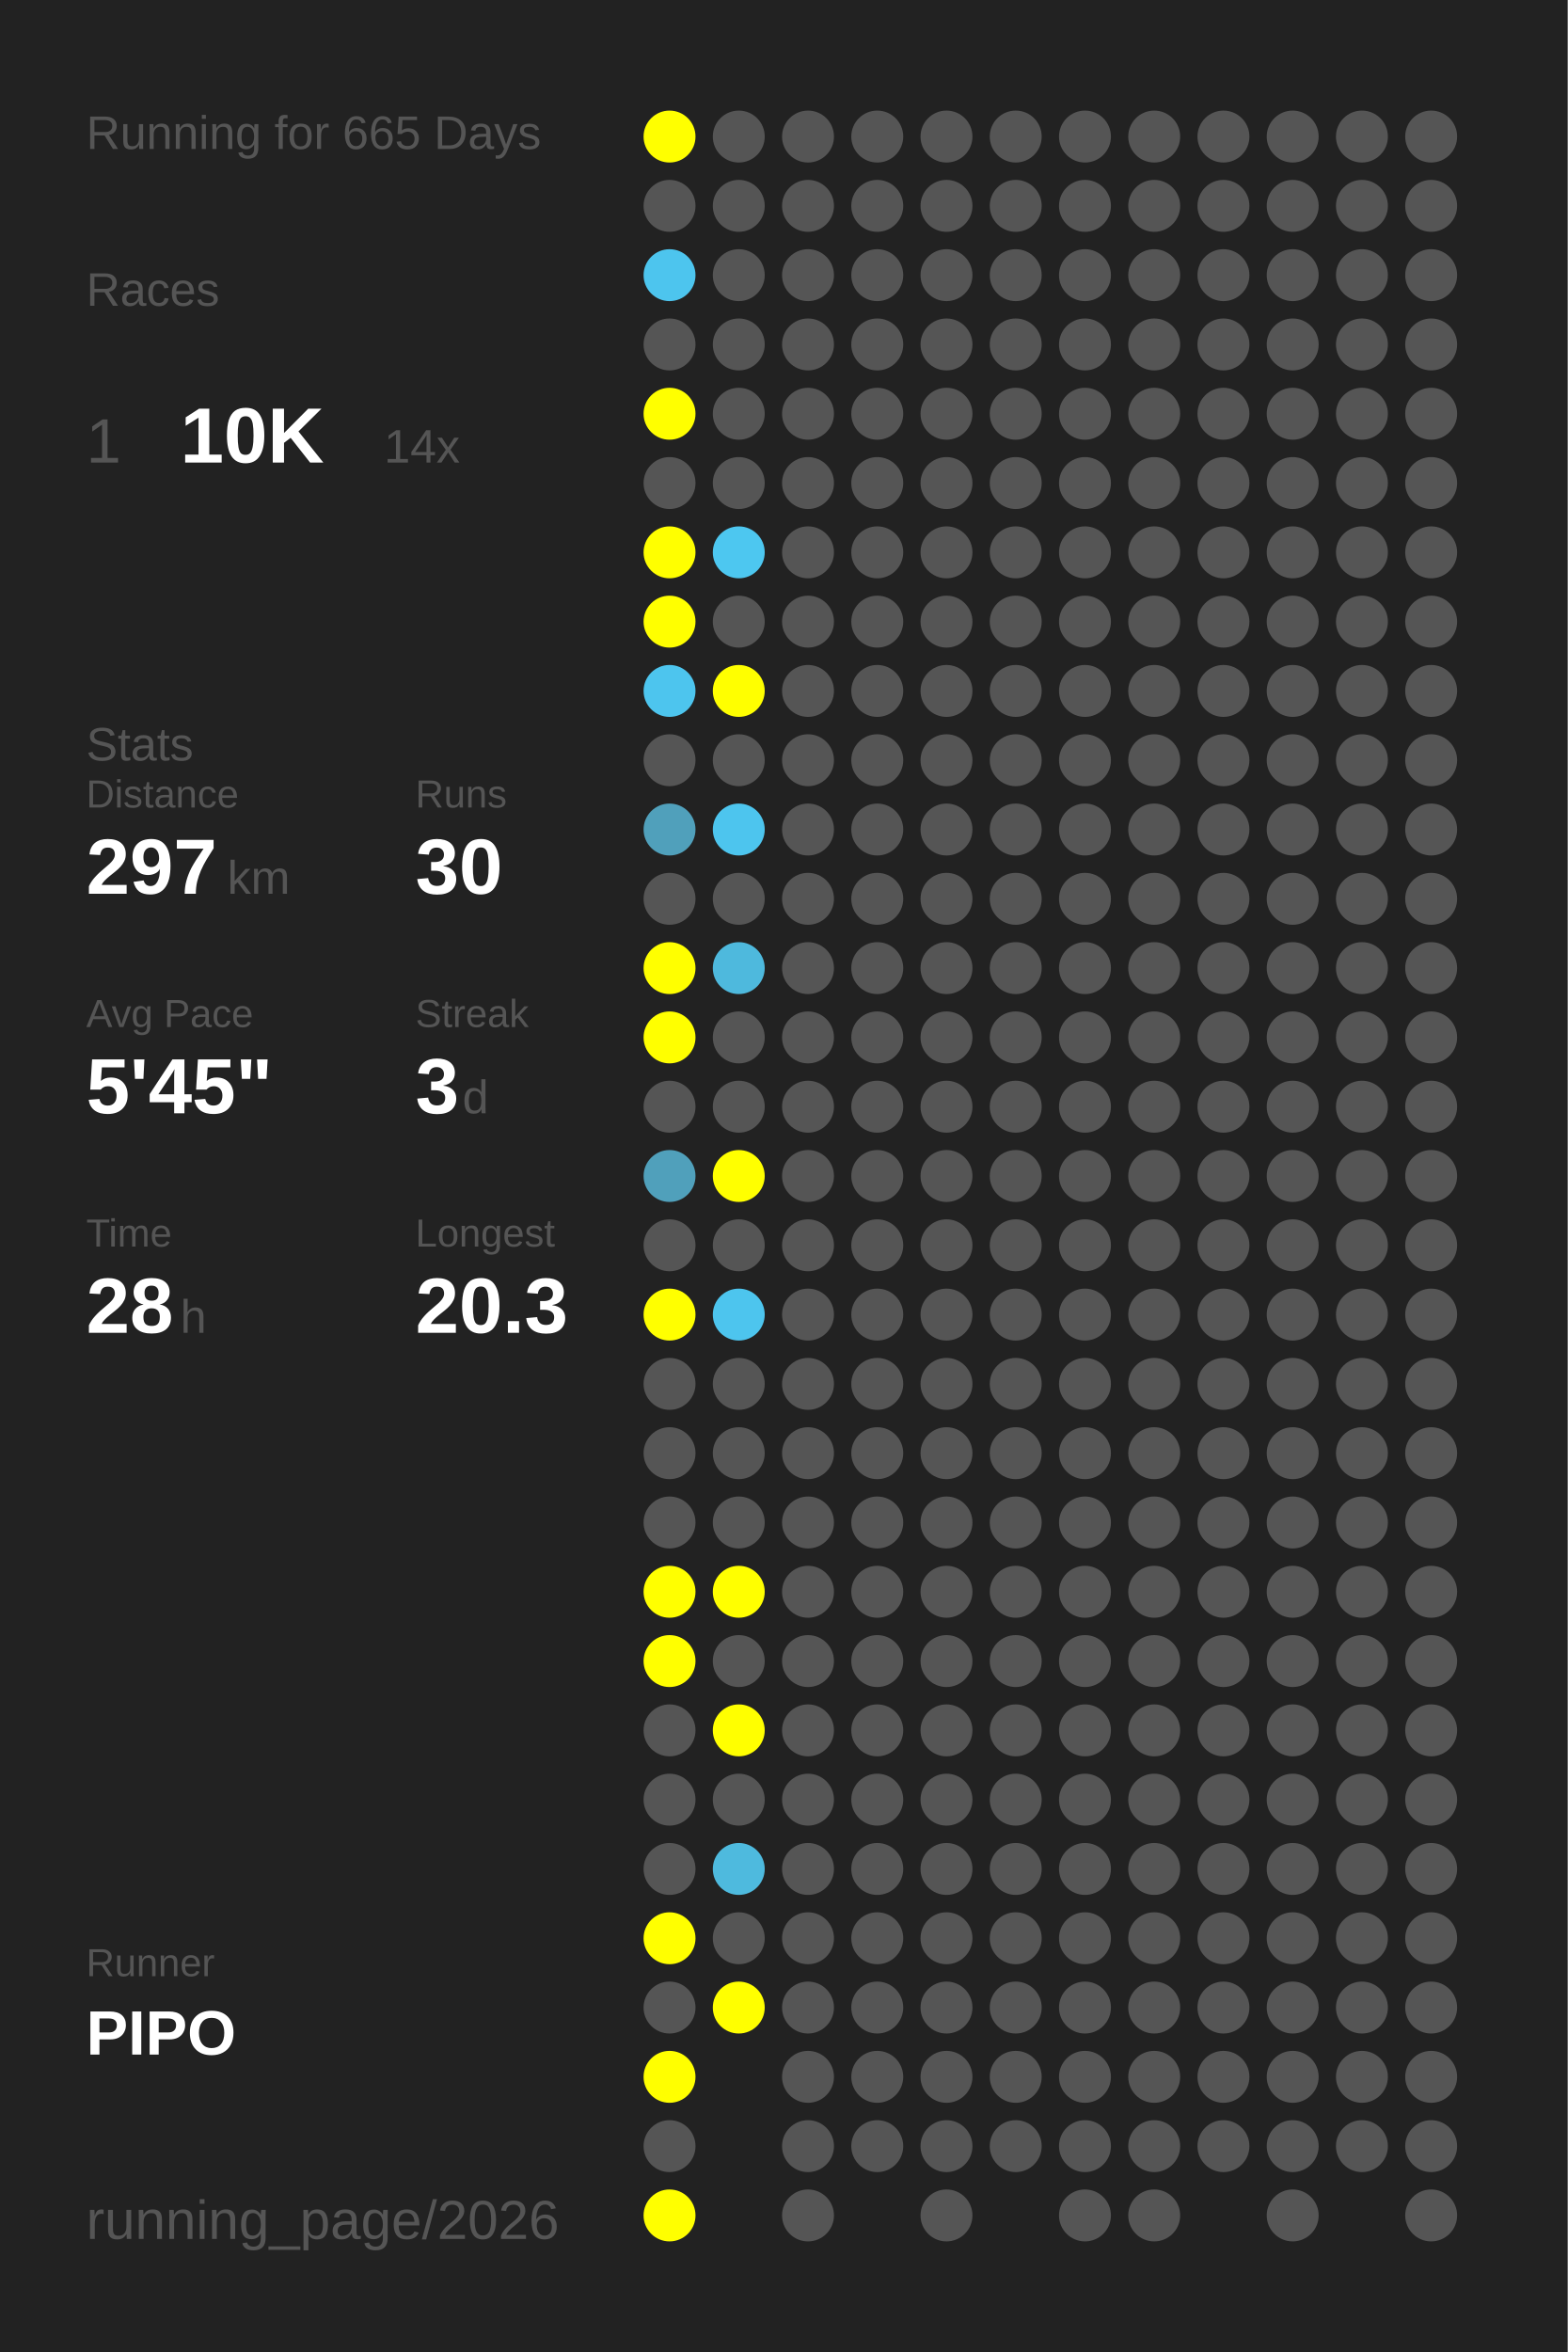
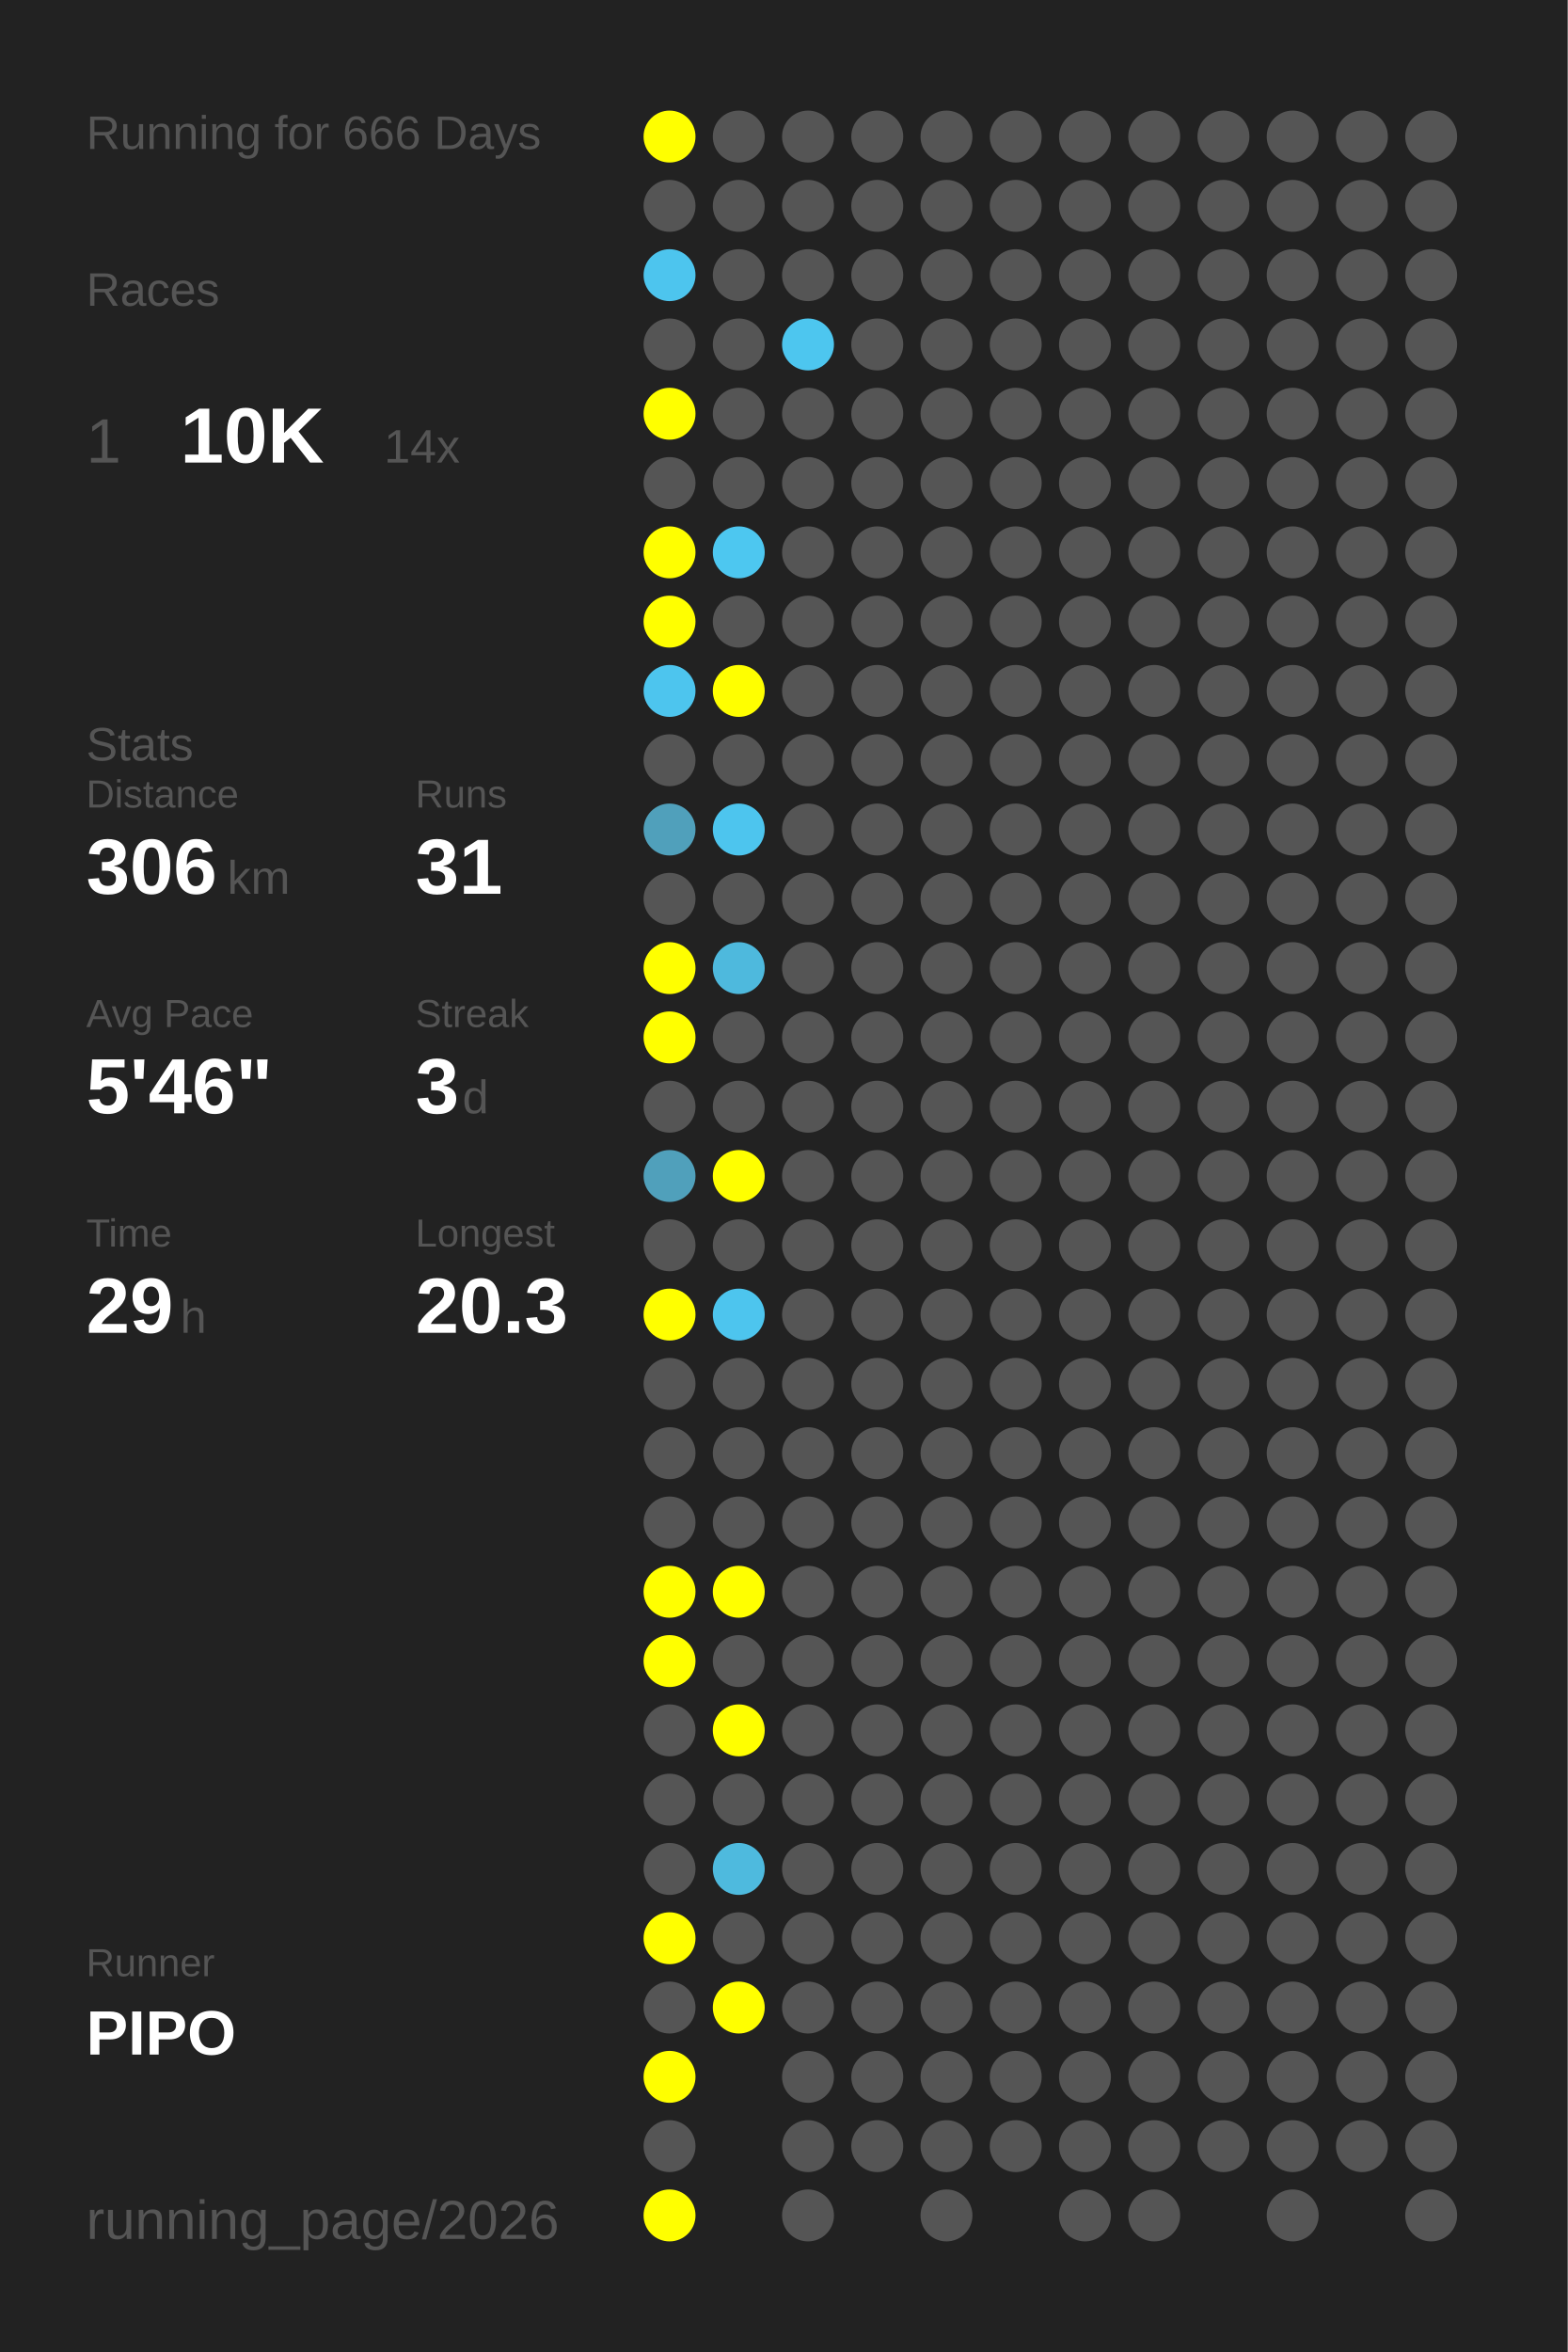
<svg xmlns="http://www.w3.org/2000/svg" baseProfile="full" height="300mm" version="1.1" viewBox="0,0,200,300" width="200mm">
  <defs />
  <rect fill="#222222" height="300" width="200" x="0" y="0" />
-   <text fill="#555555" style="font-size:6px; font-family:Arial;" x="11" y="19">Running for 665 Days</text>
+   <text fill="#555555" style="font-size:6px; font-family:Arial;" x="11" y="19">Running for 666 Days</text>
  <text fill="#555555" style="font-size:6px; font-family:Arial;" x="11" y="39">Races</text>
  <text fill="#555555" style="font-size:8px; font-family:Arial;" x="11" y="59">1</text>
  <text fill="#FFFFFF" style="font-size:10px; font-family:Arial; font-weight:bold;" x="23" y="59">10K</text>
  <text fill="#555555" style="font-size:6px; font-family:Arial;" x="49" y="59">14x</text>
  <text fill="#555555" style="font-size:6px; font-family:Arial;" x="11" y="97">Stats</text>
  <text fill="#555555" style="font-size:5px; font-family:Arial;" x="11" y="103">Distance</text>
-   <text fill="#FFFFFF" style="font-size:10px; font-family:Arial; font-weight:bold;" x="11" y="114">297</text>
+   <text fill="#FFFFFF" style="font-size:10px; font-family:Arial; font-weight:bold;" x="11" y="114">306</text>
  <text fill="#555555" style="font-size:6px; font-family:Arial;" x="29" y="114">km</text>
  <text fill="#555555" style="font-size:5px; font-family:Arial;" x="53" y="103">Runs</text>
-   <text fill="#FFFFFF" style="font-size:10px; font-family:Arial; font-weight:bold;" x="53" y="114">30</text>
+   <text fill="#FFFFFF" style="font-size:10px; font-family:Arial; font-weight:bold;" x="53" y="114">31</text>
  <text fill="#555555" style="font-size:5px; font-family:Arial;" x="11" y="131">Avg Pace</text>
-   <text fill="#FFFFFF" style="font-size:10px; font-family:Arial; font-weight:bold;" x="11" y="142">5'45"</text>
+   <text fill="#FFFFFF" style="font-size:10px; font-family:Arial; font-weight:bold;" x="11" y="142">5'46"</text>
  <text fill="#555555" style="font-size:5px; font-family:Arial;" x="53" y="131">Streak</text>
  <text fill="#FFFFFF" style="font-size:10px; font-family:Arial; font-weight:bold;" x="53" y="142">3</text>
  <text fill="#555555" style="font-size:6px; font-family:Arial;" x="59" y="142">d</text>
  <text fill="#555555" style="font-size:5px; font-family:Arial;" x="11" y="159">Time</text>
-   <text fill="#FFFFFF" style="font-size:10px; font-family:Arial; font-weight:bold;" x="11" y="170">28</text>
+   <text fill="#FFFFFF" style="font-size:10px; font-family:Arial; font-weight:bold;" x="11" y="170">29</text>
  <text fill="#555555" style="font-size:6px; font-family:Arial;" x="23" y="170">h</text>
  <text fill="#555555" style="font-size:5px; font-family:Arial;" x="53" y="159">Longest</text>
  <text fill="#FFFFFF" style="font-size:10px; font-family:Arial; font-weight:bold;" x="53" y="170">20.3</text>
  <text fill="#555555" style="font-size:5px; font-family:Arial;" x="11" y="252.065">Runner</text>
  <text fill="#FFFFFF" style="font-size:8px; font-family:Arial; font-weight:bold;" x="11" y="262.065">PIPO</text>
  <text fill="#555555" style="font-size:7px; font-family:Arial;" x="11" y="285.581">running_page/2026</text>
  <circle cx="85.417" cy="17.419" fill="#FFFF00" r="3.312" />
  <circle cx="85.417" cy="26.258" fill="#555555" r="3.312" />
  <circle cx="85.417" cy="35.097" fill="#4dc5ee" r="3.312" />
  <circle cx="85.417" cy="43.935" fill="#555555" r="3.312" />
  <circle cx="85.417" cy="52.774" fill="#FFFF00" r="3.312" />
  <circle cx="85.417" cy="61.613" fill="#555555" r="3.312" />
  <circle cx="85.417" cy="70.452" fill="#FFFF00" r="3.312" />
  <circle cx="85.417" cy="79.29" fill="#FFFF00" r="3.312" />
  <circle cx="85.417" cy="88.129" fill="#4dc5ee" r="3.312" />
  <circle cx="85.417" cy="96.968" fill="#555555" r="3.312" />
  <circle cx="85.417" cy="105.806" fill="#50a0bb" r="3.312" />
  <circle cx="85.417" cy="114.645" fill="#555555" r="3.312" />
  <circle cx="85.417" cy="123.484" fill="#FFFF00" r="3.312" />
  <circle cx="85.417" cy="132.323" fill="#FFFF00" r="3.312" />
  <circle cx="85.417" cy="141.161" fill="#555555" r="3.312" />
  <circle cx="85.417" cy="150" fill="#50a0bb" r="3.312" />
  <circle cx="85.417" cy="158.839" fill="#555555" r="3.312" />
  <circle cx="85.417" cy="167.677" fill="#FFFF00" r="3.312" />
  <circle cx="85.417" cy="176.516" fill="#555555" r="3.312" />
  <circle cx="85.417" cy="185.355" fill="#555555" r="3.312" />
  <circle cx="85.417" cy="194.194" fill="#555555" r="3.312" />
  <circle cx="85.417" cy="203.032" fill="#FFFF00" r="3.312" />
  <circle cx="85.417" cy="211.871" fill="#FFFF00" r="3.312" />
  <circle cx="85.417" cy="220.71" fill="#555555" r="3.312" />
  <circle cx="85.417" cy="229.548" fill="#555555" r="3.312" />
  <circle cx="85.417" cy="238.387" fill="#555555" r="3.312" />
  <circle cx="85.417" cy="247.226" fill="#FFFF00" r="3.312" />
  <circle cx="85.417" cy="256.065" fill="#555555" r="3.312" />
  <circle cx="85.417" cy="264.903" fill="#FFFF00" r="3.312" />
  <circle cx="85.417" cy="273.742" fill="#555555" r="3.312" />
  <circle cx="85.417" cy="282.581" fill="#FFFF00" r="3.312" />
  <circle cx="94.25" cy="17.419" fill="#555555" r="3.312" />
  <circle cx="94.25" cy="26.258" fill="#555555" r="3.312" />
  <circle cx="94.25" cy="35.097" fill="#555555" r="3.312" />
  <circle cx="94.25" cy="43.935" fill="#555555" r="3.312" />
  <circle cx="94.25" cy="52.774" fill="#555555" r="3.312" />
  <circle cx="94.25" cy="61.613" fill="#555555" r="3.312" />
  <circle cx="94.25" cy="70.452" fill="#4dc7f0" r="3.312" />
  <circle cx="94.25" cy="79.29" fill="#555555" r="3.312" />
  <circle cx="94.25" cy="88.129" fill="#FFFF00" r="3.312" />
  <circle cx="94.25" cy="96.968" fill="#555555" r="3.312" />
  <circle cx="94.25" cy="105.806" fill="#4dc5ee" r="3.312" />
  <circle cx="94.25" cy="114.645" fill="#555555" r="3.312" />
  <circle cx="94.25" cy="123.484" fill="#4eb9dd" r="3.312" />
  <circle cx="94.25" cy="132.323" fill="#555555" r="3.312" />
  <circle cx="94.25" cy="141.161" fill="#555555" r="3.312" />
  <circle cx="94.25" cy="150" fill="#FFFF00" r="3.312" />
  <circle cx="94.25" cy="158.839" fill="#555555" r="3.312" />
  <circle cx="94.25" cy="167.677" fill="#4dc5ee" r="3.312" />
  <circle cx="94.25" cy="176.516" fill="#555555" r="3.312" />
  <circle cx="94.25" cy="185.355" fill="#555555" r="3.312" />
  <circle cx="94.25" cy="194.194" fill="#555555" r="3.312" />
  <circle cx="94.25" cy="203.032" fill="#FFFF00" r="3.312" />
  <circle cx="94.25" cy="211.871" fill="#555555" r="3.312" />
  <circle cx="94.25" cy="220.71" fill="#FFFF00" r="3.312" />
  <circle cx="94.25" cy="229.548" fill="#555555" r="3.312" />
  <circle cx="94.25" cy="238.387" fill="#4ebade" r="3.312" />
  <circle cx="94.25" cy="247.226" fill="#555555" r="3.312" />
  <circle cx="94.25" cy="256.065" fill="#FFFF00" r="3.312" />
  <circle cx="103.083" cy="17.419" fill="#555555" r="3.312" />
  <circle cx="103.083" cy="26.258" fill="#555555" r="3.312" />
  <circle cx="103.083" cy="35.097" fill="#555555" r="3.312" />
-   <circle cx="103.083" cy="43.935" fill="#555555" r="3.312" />
+   <circle cx="103.083" cy="43.935" fill="#4dc6ef" r="3.312" />
  <circle cx="103.083" cy="52.774" fill="#555555" r="3.312" />
  <circle cx="103.083" cy="61.613" fill="#555555" r="3.312" />
  <circle cx="103.083" cy="70.452" fill="#555555" r="3.312" />
  <circle cx="103.083" cy="79.29" fill="#555555" r="3.312" />
  <circle cx="103.083" cy="88.129" fill="#555555" r="3.312" />
  <circle cx="103.083" cy="96.968" fill="#555555" r="3.312" />
  <circle cx="103.083" cy="105.806" fill="#555555" r="3.312" />
  <circle cx="103.083" cy="114.645" fill="#555555" r="3.312" />
  <circle cx="103.083" cy="123.484" fill="#555555" r="3.312" />
  <circle cx="103.083" cy="132.323" fill="#555555" r="3.312" />
  <circle cx="103.083" cy="141.161" fill="#555555" r="3.312" />
  <circle cx="103.083" cy="150" fill="#555555" r="3.312" />
  <circle cx="103.083" cy="158.839" fill="#555555" r="3.312" />
  <circle cx="103.083" cy="167.677" fill="#555555" r="3.312" />
  <circle cx="103.083" cy="176.516" fill="#555555" r="3.312" />
  <circle cx="103.083" cy="185.355" fill="#555555" r="3.312" />
  <circle cx="103.083" cy="194.194" fill="#555555" r="3.312" />
  <circle cx="103.083" cy="203.032" fill="#555555" r="3.312" />
  <circle cx="103.083" cy="211.871" fill="#555555" r="3.312" />
  <circle cx="103.083" cy="220.71" fill="#555555" r="3.312" />
  <circle cx="103.083" cy="229.548" fill="#555555" r="3.312" />
  <circle cx="103.083" cy="238.387" fill="#555555" r="3.312" />
  <circle cx="103.083" cy="247.226" fill="#555555" r="3.312" />
  <circle cx="103.083" cy="256.065" fill="#555555" r="3.312" />
  <circle cx="103.083" cy="264.903" fill="#555555" r="3.312" />
  <circle cx="103.083" cy="273.742" fill="#555555" r="3.312" />
  <circle cx="103.083" cy="282.581" fill="#555555" r="3.312" />
  <circle cx="111.917" cy="17.419" fill="#555555" r="3.312" />
  <circle cx="111.917" cy="26.258" fill="#555555" r="3.312" />
  <circle cx="111.917" cy="35.097" fill="#555555" r="3.312" />
  <circle cx="111.917" cy="43.935" fill="#555555" r="3.312" />
  <circle cx="111.917" cy="52.774" fill="#555555" r="3.312" />
  <circle cx="111.917" cy="61.613" fill="#555555" r="3.312" />
  <circle cx="111.917" cy="70.452" fill="#555555" r="3.312" />
  <circle cx="111.917" cy="79.29" fill="#555555" r="3.312" />
  <circle cx="111.917" cy="88.129" fill="#555555" r="3.312" />
  <circle cx="111.917" cy="96.968" fill="#555555" r="3.312" />
  <circle cx="111.917" cy="105.806" fill="#555555" r="3.312" />
  <circle cx="111.917" cy="114.645" fill="#555555" r="3.312" />
  <circle cx="111.917" cy="123.484" fill="#555555" r="3.312" />
  <circle cx="111.917" cy="132.323" fill="#555555" r="3.312" />
  <circle cx="111.917" cy="141.161" fill="#555555" r="3.312" />
  <circle cx="111.917" cy="150" fill="#555555" r="3.312" />
  <circle cx="111.917" cy="158.839" fill="#555555" r="3.312" />
  <circle cx="111.917" cy="167.677" fill="#555555" r="3.312" />
  <circle cx="111.917" cy="176.516" fill="#555555" r="3.312" />
  <circle cx="111.917" cy="185.355" fill="#555555" r="3.312" />
  <circle cx="111.917" cy="194.194" fill="#555555" r="3.312" />
  <circle cx="111.917" cy="203.032" fill="#555555" r="3.312" />
  <circle cx="111.917" cy="211.871" fill="#555555" r="3.312" />
  <circle cx="111.917" cy="220.71" fill="#555555" r="3.312" />
  <circle cx="111.917" cy="229.548" fill="#555555" r="3.312" />
  <circle cx="111.917" cy="238.387" fill="#555555" r="3.312" />
  <circle cx="111.917" cy="247.226" fill="#555555" r="3.312" />
  <circle cx="111.917" cy="256.065" fill="#555555" r="3.312" />
  <circle cx="111.917" cy="264.903" fill="#555555" r="3.312" />
  <circle cx="111.917" cy="273.742" fill="#555555" r="3.312" />
  <circle cx="120.75" cy="17.419" fill="#555555" r="3.312" />
  <circle cx="120.75" cy="26.258" fill="#555555" r="3.312" />
  <circle cx="120.75" cy="35.097" fill="#555555" r="3.312" />
  <circle cx="120.75" cy="43.935" fill="#555555" r="3.312" />
  <circle cx="120.75" cy="52.774" fill="#555555" r="3.312" />
  <circle cx="120.75" cy="61.613" fill="#555555" r="3.312" />
  <circle cx="120.75" cy="70.452" fill="#555555" r="3.312" />
  <circle cx="120.75" cy="79.29" fill="#555555" r="3.312" />
  <circle cx="120.75" cy="88.129" fill="#555555" r="3.312" />
  <circle cx="120.75" cy="96.968" fill="#555555" r="3.312" />
  <circle cx="120.75" cy="105.806" fill="#555555" r="3.312" />
  <circle cx="120.75" cy="114.645" fill="#555555" r="3.312" />
  <circle cx="120.75" cy="123.484" fill="#555555" r="3.312" />
  <circle cx="120.75" cy="132.323" fill="#555555" r="3.312" />
  <circle cx="120.75" cy="141.161" fill="#555555" r="3.312" />
  <circle cx="120.75" cy="150" fill="#555555" r="3.312" />
  <circle cx="120.75" cy="158.839" fill="#555555" r="3.312" />
  <circle cx="120.75" cy="167.677" fill="#555555" r="3.312" />
  <circle cx="120.75" cy="176.516" fill="#555555" r="3.312" />
  <circle cx="120.75" cy="185.355" fill="#555555" r="3.312" />
  <circle cx="120.75" cy="194.194" fill="#555555" r="3.312" />
  <circle cx="120.75" cy="203.032" fill="#555555" r="3.312" />
  <circle cx="120.75" cy="211.871" fill="#555555" r="3.312" />
  <circle cx="120.75" cy="220.71" fill="#555555" r="3.312" />
  <circle cx="120.75" cy="229.548" fill="#555555" r="3.312" />
  <circle cx="120.75" cy="238.387" fill="#555555" r="3.312" />
  <circle cx="120.75" cy="247.226" fill="#555555" r="3.312" />
  <circle cx="120.75" cy="256.065" fill="#555555" r="3.312" />
  <circle cx="120.75" cy="264.903" fill="#555555" r="3.312" />
  <circle cx="120.75" cy="273.742" fill="#555555" r="3.312" />
  <circle cx="120.75" cy="282.581" fill="#555555" r="3.312" />
  <circle cx="129.583" cy="17.419" fill="#555555" r="3.312" />
  <circle cx="129.583" cy="26.258" fill="#555555" r="3.312" />
  <circle cx="129.583" cy="35.097" fill="#555555" r="3.312" />
  <circle cx="129.583" cy="43.935" fill="#555555" r="3.312" />
  <circle cx="129.583" cy="52.774" fill="#555555" r="3.312" />
  <circle cx="129.583" cy="61.613" fill="#555555" r="3.312" />
  <circle cx="129.583" cy="70.452" fill="#555555" r="3.312" />
  <circle cx="129.583" cy="79.29" fill="#555555" r="3.312" />
  <circle cx="129.583" cy="88.129" fill="#555555" r="3.312" />
  <circle cx="129.583" cy="96.968" fill="#555555" r="3.312" />
  <circle cx="129.583" cy="105.806" fill="#555555" r="3.312" />
  <circle cx="129.583" cy="114.645" fill="#555555" r="3.312" />
  <circle cx="129.583" cy="123.484" fill="#555555" r="3.312" />
  <circle cx="129.583" cy="132.323" fill="#555555" r="3.312" />
  <circle cx="129.583" cy="141.161" fill="#555555" r="3.312" />
  <circle cx="129.583" cy="150" fill="#555555" r="3.312" />
  <circle cx="129.583" cy="158.839" fill="#555555" r="3.312" />
  <circle cx="129.583" cy="167.677" fill="#555555" r="3.312" />
  <circle cx="129.583" cy="176.516" fill="#555555" r="3.312" />
  <circle cx="129.583" cy="185.355" fill="#555555" r="3.312" />
  <circle cx="129.583" cy="194.194" fill="#555555" r="3.312" />
  <circle cx="129.583" cy="203.032" fill="#555555" r="3.312" />
  <circle cx="129.583" cy="211.871" fill="#555555" r="3.312" />
  <circle cx="129.583" cy="220.71" fill="#555555" r="3.312" />
  <circle cx="129.583" cy="229.548" fill="#555555" r="3.312" />
  <circle cx="129.583" cy="238.387" fill="#555555" r="3.312" />
  <circle cx="129.583" cy="247.226" fill="#555555" r="3.312" />
  <circle cx="129.583" cy="256.065" fill="#555555" r="3.312" />
  <circle cx="129.583" cy="264.903" fill="#555555" r="3.312" />
  <circle cx="129.583" cy="273.742" fill="#555555" r="3.312" />
  <circle cx="138.417" cy="17.419" fill="#555555" r="3.312" />
  <circle cx="138.417" cy="26.258" fill="#555555" r="3.312" />
  <circle cx="138.417" cy="35.097" fill="#555555" r="3.312" />
  <circle cx="138.417" cy="43.935" fill="#555555" r="3.312" />
  <circle cx="138.417" cy="52.774" fill="#555555" r="3.312" />
  <circle cx="138.417" cy="61.613" fill="#555555" r="3.312" />
  <circle cx="138.417" cy="70.452" fill="#555555" r="3.312" />
  <circle cx="138.417" cy="79.29" fill="#555555" r="3.312" />
  <circle cx="138.417" cy="88.129" fill="#555555" r="3.312" />
  <circle cx="138.417" cy="96.968" fill="#555555" r="3.312" />
  <circle cx="138.417" cy="105.806" fill="#555555" r="3.312" />
  <circle cx="138.417" cy="114.645" fill="#555555" r="3.312" />
  <circle cx="138.417" cy="123.484" fill="#555555" r="3.312" />
  <circle cx="138.417" cy="132.323" fill="#555555" r="3.312" />
  <circle cx="138.417" cy="141.161" fill="#555555" r="3.312" />
  <circle cx="138.417" cy="150" fill="#555555" r="3.312" />
  <circle cx="138.417" cy="158.839" fill="#555555" r="3.312" />
  <circle cx="138.417" cy="167.677" fill="#555555" r="3.312" />
  <circle cx="138.417" cy="176.516" fill="#555555" r="3.312" />
  <circle cx="138.417" cy="185.355" fill="#555555" r="3.312" />
  <circle cx="138.417" cy="194.194" fill="#555555" r="3.312" />
  <circle cx="138.417" cy="203.032" fill="#555555" r="3.312" />
  <circle cx="138.417" cy="211.871" fill="#555555" r="3.312" />
  <circle cx="138.417" cy="220.71" fill="#555555" r="3.312" />
  <circle cx="138.417" cy="229.548" fill="#555555" r="3.312" />
  <circle cx="138.417" cy="238.387" fill="#555555" r="3.312" />
  <circle cx="138.417" cy="247.226" fill="#555555" r="3.312" />
  <circle cx="138.417" cy="256.065" fill="#555555" r="3.312" />
  <circle cx="138.417" cy="264.903" fill="#555555" r="3.312" />
  <circle cx="138.417" cy="273.742" fill="#555555" r="3.312" />
  <circle cx="138.417" cy="282.581" fill="#555555" r="3.312" />
  <circle cx="147.25" cy="17.419" fill="#555555" r="3.312" />
  <circle cx="147.25" cy="26.258" fill="#555555" r="3.312" />
  <circle cx="147.25" cy="35.097" fill="#555555" r="3.312" />
  <circle cx="147.25" cy="43.935" fill="#555555" r="3.312" />
  <circle cx="147.25" cy="52.774" fill="#555555" r="3.312" />
  <circle cx="147.25" cy="61.613" fill="#555555" r="3.312" />
  <circle cx="147.25" cy="70.452" fill="#555555" r="3.312" />
  <circle cx="147.25" cy="79.29" fill="#555555" r="3.312" />
  <circle cx="147.25" cy="88.129" fill="#555555" r="3.312" />
  <circle cx="147.25" cy="96.968" fill="#555555" r="3.312" />
  <circle cx="147.25" cy="105.806" fill="#555555" r="3.312" />
  <circle cx="147.25" cy="114.645" fill="#555555" r="3.312" />
  <circle cx="147.25" cy="123.484" fill="#555555" r="3.312" />
  <circle cx="147.25" cy="132.323" fill="#555555" r="3.312" />
  <circle cx="147.25" cy="141.161" fill="#555555" r="3.312" />
  <circle cx="147.25" cy="150" fill="#555555" r="3.312" />
  <circle cx="147.25" cy="158.839" fill="#555555" r="3.312" />
  <circle cx="147.25" cy="167.677" fill="#555555" r="3.312" />
  <circle cx="147.25" cy="176.516" fill="#555555" r="3.312" />
  <circle cx="147.25" cy="185.355" fill="#555555" r="3.312" />
  <circle cx="147.25" cy="194.194" fill="#555555" r="3.312" />
  <circle cx="147.25" cy="203.032" fill="#555555" r="3.312" />
  <circle cx="147.25" cy="211.871" fill="#555555" r="3.312" />
  <circle cx="147.25" cy="220.71" fill="#555555" r="3.312" />
  <circle cx="147.25" cy="229.548" fill="#555555" r="3.312" />
  <circle cx="147.25" cy="238.387" fill="#555555" r="3.312" />
  <circle cx="147.25" cy="247.226" fill="#555555" r="3.312" />
  <circle cx="147.25" cy="256.065" fill="#555555" r="3.312" />
  <circle cx="147.25" cy="264.903" fill="#555555" r="3.312" />
  <circle cx="147.25" cy="273.742" fill="#555555" r="3.312" />
  <circle cx="147.25" cy="282.581" fill="#555555" r="3.312" />
  <circle cx="156.083" cy="17.419" fill="#555555" r="3.312" />
  <circle cx="156.083" cy="26.258" fill="#555555" r="3.312" />
  <circle cx="156.083" cy="35.097" fill="#555555" r="3.312" />
  <circle cx="156.083" cy="43.935" fill="#555555" r="3.312" />
  <circle cx="156.083" cy="52.774" fill="#555555" r="3.312" />
  <circle cx="156.083" cy="61.613" fill="#555555" r="3.312" />
  <circle cx="156.083" cy="70.452" fill="#555555" r="3.312" />
  <circle cx="156.083" cy="79.29" fill="#555555" r="3.312" />
  <circle cx="156.083" cy="88.129" fill="#555555" r="3.312" />
  <circle cx="156.083" cy="96.968" fill="#555555" r="3.312" />
  <circle cx="156.083" cy="105.806" fill="#555555" r="3.312" />
  <circle cx="156.083" cy="114.645" fill="#555555" r="3.312" />
  <circle cx="156.083" cy="123.484" fill="#555555" r="3.312" />
  <circle cx="156.083" cy="132.323" fill="#555555" r="3.312" />
  <circle cx="156.083" cy="141.161" fill="#555555" r="3.312" />
  <circle cx="156.083" cy="150" fill="#555555" r="3.312" />
  <circle cx="156.083" cy="158.839" fill="#555555" r="3.312" />
  <circle cx="156.083" cy="167.677" fill="#555555" r="3.312" />
  <circle cx="156.083" cy="176.516" fill="#555555" r="3.312" />
  <circle cx="156.083" cy="185.355" fill="#555555" r="3.312" />
  <circle cx="156.083" cy="194.194" fill="#555555" r="3.312" />
  <circle cx="156.083" cy="203.032" fill="#555555" r="3.312" />
  <circle cx="156.083" cy="211.871" fill="#555555" r="3.312" />
  <circle cx="156.083" cy="220.71" fill="#555555" r="3.312" />
  <circle cx="156.083" cy="229.548" fill="#555555" r="3.312" />
  <circle cx="156.083" cy="238.387" fill="#555555" r="3.312" />
  <circle cx="156.083" cy="247.226" fill="#555555" r="3.312" />
  <circle cx="156.083" cy="256.065" fill="#555555" r="3.312" />
  <circle cx="156.083" cy="264.903" fill="#555555" r="3.312" />
  <circle cx="156.083" cy="273.742" fill="#555555" r="3.312" />
  <circle cx="164.917" cy="17.419" fill="#555555" r="3.312" />
  <circle cx="164.917" cy="26.258" fill="#555555" r="3.312" />
  <circle cx="164.917" cy="35.097" fill="#555555" r="3.312" />
  <circle cx="164.917" cy="43.935" fill="#555555" r="3.312" />
  <circle cx="164.917" cy="52.774" fill="#555555" r="3.312" />
  <circle cx="164.917" cy="61.613" fill="#555555" r="3.312" />
  <circle cx="164.917" cy="70.452" fill="#555555" r="3.312" />
  <circle cx="164.917" cy="79.29" fill="#555555" r="3.312" />
  <circle cx="164.917" cy="88.129" fill="#555555" r="3.312" />
  <circle cx="164.917" cy="96.968" fill="#555555" r="3.312" />
  <circle cx="164.917" cy="105.806" fill="#555555" r="3.312" />
  <circle cx="164.917" cy="114.645" fill="#555555" r="3.312" />
  <circle cx="164.917" cy="123.484" fill="#555555" r="3.312" />
  <circle cx="164.917" cy="132.323" fill="#555555" r="3.312" />
  <circle cx="164.917" cy="141.161" fill="#555555" r="3.312" />
  <circle cx="164.917" cy="150" fill="#555555" r="3.312" />
  <circle cx="164.917" cy="158.839" fill="#555555" r="3.312" />
  <circle cx="164.917" cy="167.677" fill="#555555" r="3.312" />
  <circle cx="164.917" cy="176.516" fill="#555555" r="3.312" />
  <circle cx="164.917" cy="185.355" fill="#555555" r="3.312" />
  <circle cx="164.917" cy="194.194" fill="#555555" r="3.312" />
  <circle cx="164.917" cy="203.032" fill="#555555" r="3.312" />
  <circle cx="164.917" cy="211.871" fill="#555555" r="3.312" />
  <circle cx="164.917" cy="220.71" fill="#555555" r="3.312" />
  <circle cx="164.917" cy="229.548" fill="#555555" r="3.312" />
  <circle cx="164.917" cy="238.387" fill="#555555" r="3.312" />
  <circle cx="164.917" cy="247.226" fill="#555555" r="3.312" />
  <circle cx="164.917" cy="256.065" fill="#555555" r="3.312" />
  <circle cx="164.917" cy="264.903" fill="#555555" r="3.312" />
  <circle cx="164.917" cy="273.742" fill="#555555" r="3.312" />
  <circle cx="164.917" cy="282.581" fill="#555555" r="3.312" />
  <circle cx="173.75" cy="17.419" fill="#555555" r="3.312" />
  <circle cx="173.75" cy="26.258" fill="#555555" r="3.312" />
  <circle cx="173.75" cy="35.097" fill="#555555" r="3.312" />
  <circle cx="173.75" cy="43.935" fill="#555555" r="3.312" />
  <circle cx="173.75" cy="52.774" fill="#555555" r="3.312" />
  <circle cx="173.75" cy="61.613" fill="#555555" r="3.312" />
  <circle cx="173.75" cy="70.452" fill="#555555" r="3.312" />
  <circle cx="173.75" cy="79.29" fill="#555555" r="3.312" />
  <circle cx="173.75" cy="88.129" fill="#555555" r="3.312" />
  <circle cx="173.75" cy="96.968" fill="#555555" r="3.312" />
  <circle cx="173.75" cy="105.806" fill="#555555" r="3.312" />
  <circle cx="173.75" cy="114.645" fill="#555555" r="3.312" />
  <circle cx="173.75" cy="123.484" fill="#555555" r="3.312" />
  <circle cx="173.75" cy="132.323" fill="#555555" r="3.312" />
  <circle cx="173.75" cy="141.161" fill="#555555" r="3.312" />
  <circle cx="173.75" cy="150" fill="#555555" r="3.312" />
  <circle cx="173.75" cy="158.839" fill="#555555" r="3.312" />
  <circle cx="173.75" cy="167.677" fill="#555555" r="3.312" />
  <circle cx="173.75" cy="176.516" fill="#555555" r="3.312" />
  <circle cx="173.75" cy="185.355" fill="#555555" r="3.312" />
  <circle cx="173.75" cy="194.194" fill="#555555" r="3.312" />
  <circle cx="173.75" cy="203.032" fill="#555555" r="3.312" />
  <circle cx="173.75" cy="211.871" fill="#555555" r="3.312" />
  <circle cx="173.75" cy="220.71" fill="#555555" r="3.312" />
  <circle cx="173.75" cy="229.548" fill="#555555" r="3.312" />
  <circle cx="173.75" cy="238.387" fill="#555555" r="3.312" />
  <circle cx="173.75" cy="247.226" fill="#555555" r="3.312" />
  <circle cx="173.75" cy="256.065" fill="#555555" r="3.312" />
  <circle cx="173.75" cy="264.903" fill="#555555" r="3.312" />
  <circle cx="173.75" cy="273.742" fill="#555555" r="3.312" />
  <circle cx="182.583" cy="17.419" fill="#555555" r="3.312" />
  <circle cx="182.583" cy="26.258" fill="#555555" r="3.312" />
  <circle cx="182.583" cy="35.097" fill="#555555" r="3.312" />
  <circle cx="182.583" cy="43.935" fill="#555555" r="3.312" />
  <circle cx="182.583" cy="52.774" fill="#555555" r="3.312" />
  <circle cx="182.583" cy="61.613" fill="#555555" r="3.312" />
  <circle cx="182.583" cy="70.452" fill="#555555" r="3.312" />
  <circle cx="182.583" cy="79.29" fill="#555555" r="3.312" />
  <circle cx="182.583" cy="88.129" fill="#555555" r="3.312" />
  <circle cx="182.583" cy="96.968" fill="#555555" r="3.312" />
  <circle cx="182.583" cy="105.806" fill="#555555" r="3.312" />
  <circle cx="182.583" cy="114.645" fill="#555555" r="3.312" />
  <circle cx="182.583" cy="123.484" fill="#555555" r="3.312" />
  <circle cx="182.583" cy="132.323" fill="#555555" r="3.312" />
  <circle cx="182.583" cy="141.161" fill="#555555" r="3.312" />
  <circle cx="182.583" cy="150" fill="#555555" r="3.312" />
  <circle cx="182.583" cy="158.839" fill="#555555" r="3.312" />
  <circle cx="182.583" cy="167.677" fill="#555555" r="3.312" />
  <circle cx="182.583" cy="176.516" fill="#555555" r="3.312" />
  <circle cx="182.583" cy="185.355" fill="#555555" r="3.312" />
  <circle cx="182.583" cy="194.194" fill="#555555" r="3.312" />
  <circle cx="182.583" cy="203.032" fill="#555555" r="3.312" />
  <circle cx="182.583" cy="211.871" fill="#555555" r="3.312" />
  <circle cx="182.583" cy="220.71" fill="#555555" r="3.312" />
  <circle cx="182.583" cy="229.548" fill="#555555" r="3.312" />
  <circle cx="182.583" cy="238.387" fill="#555555" r="3.312" />
  <circle cx="182.583" cy="247.226" fill="#555555" r="3.312" />
  <circle cx="182.583" cy="256.065" fill="#555555" r="3.312" />
  <circle cx="182.583" cy="264.903" fill="#555555" r="3.312" />
  <circle cx="182.583" cy="273.742" fill="#555555" r="3.312" />
  <circle cx="182.583" cy="282.581" fill="#555555" r="3.312" />
</svg>
